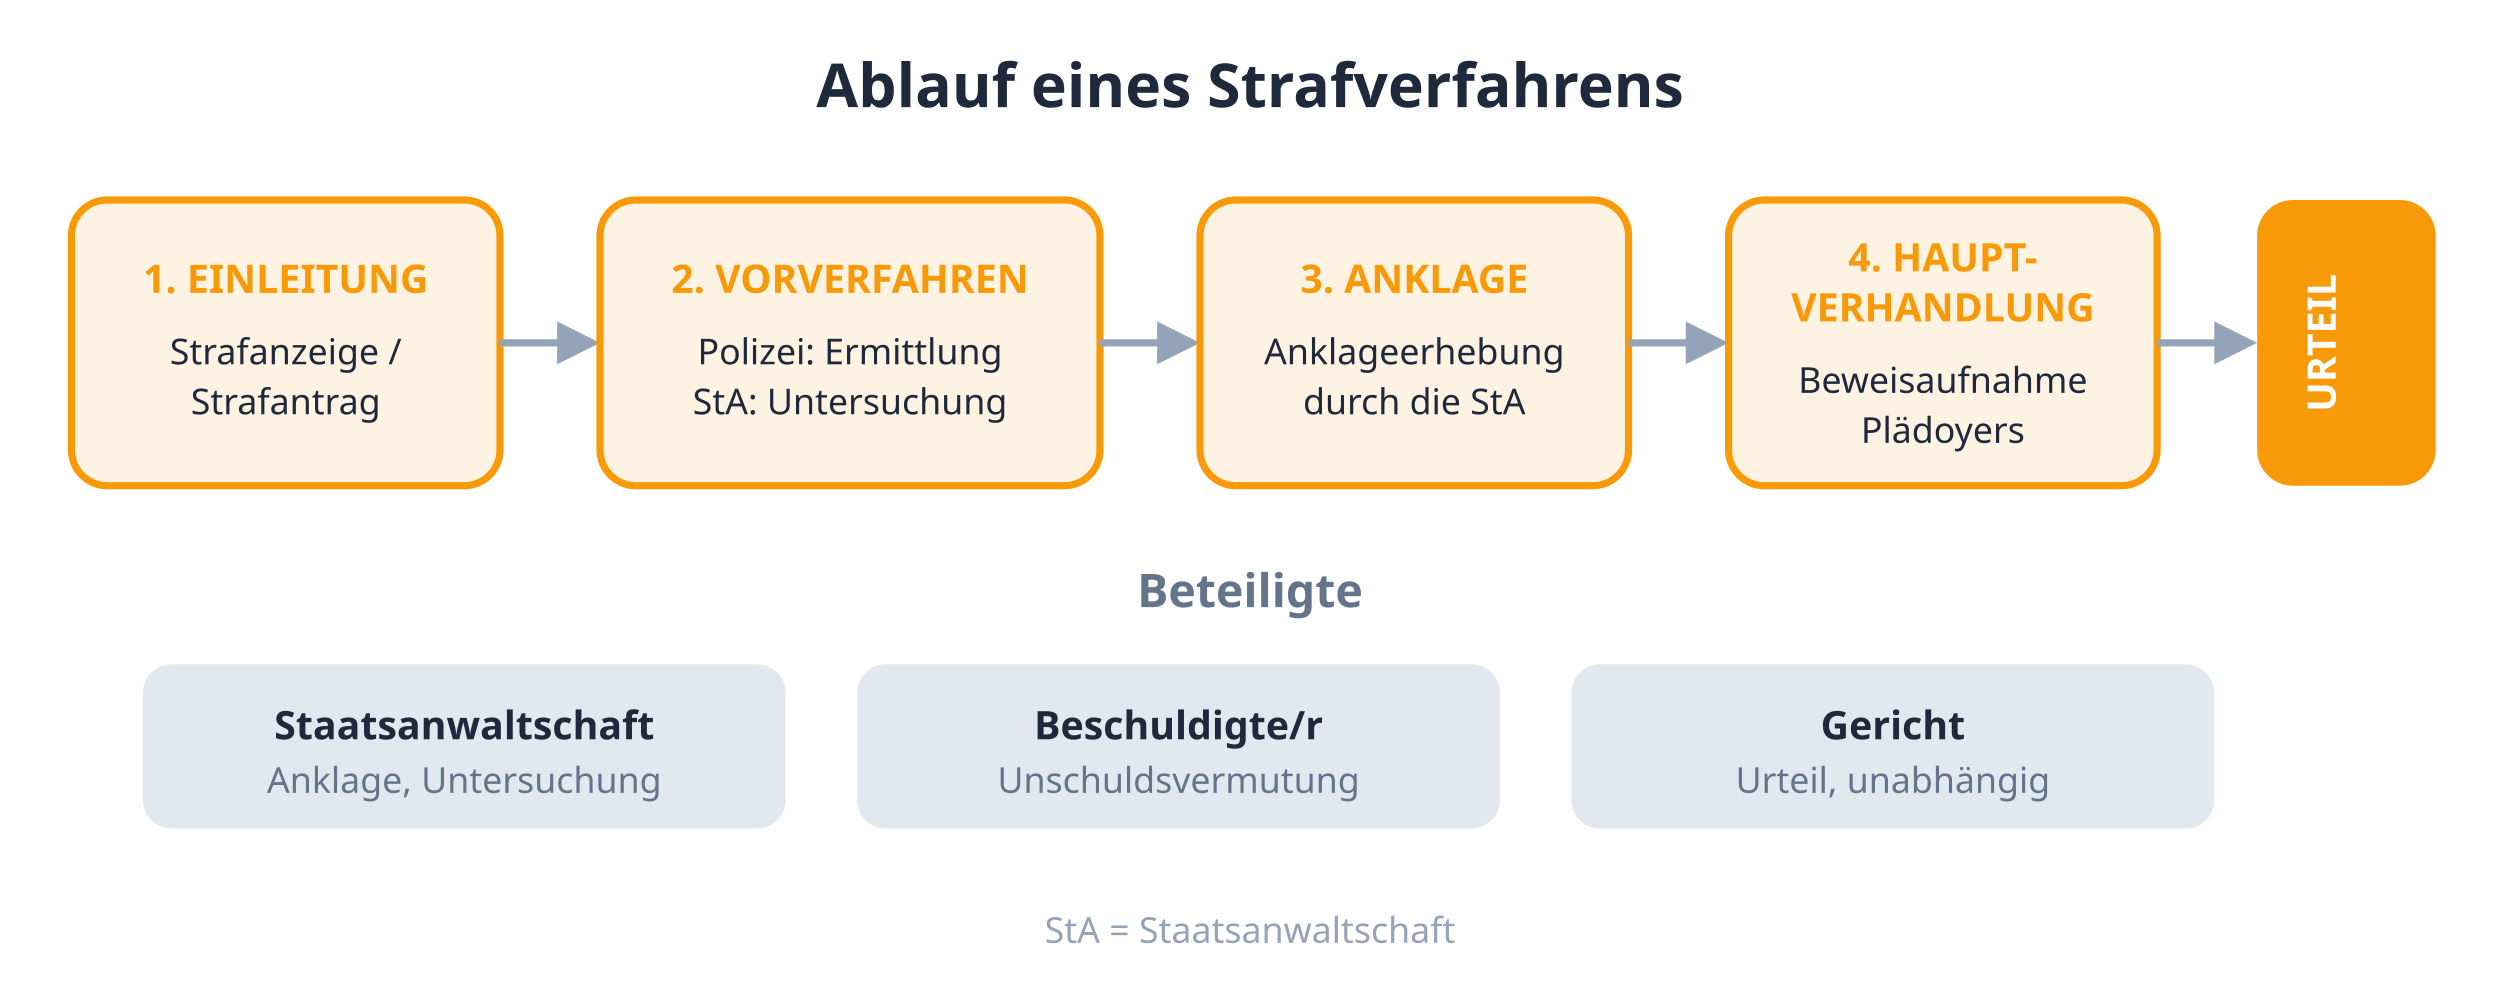
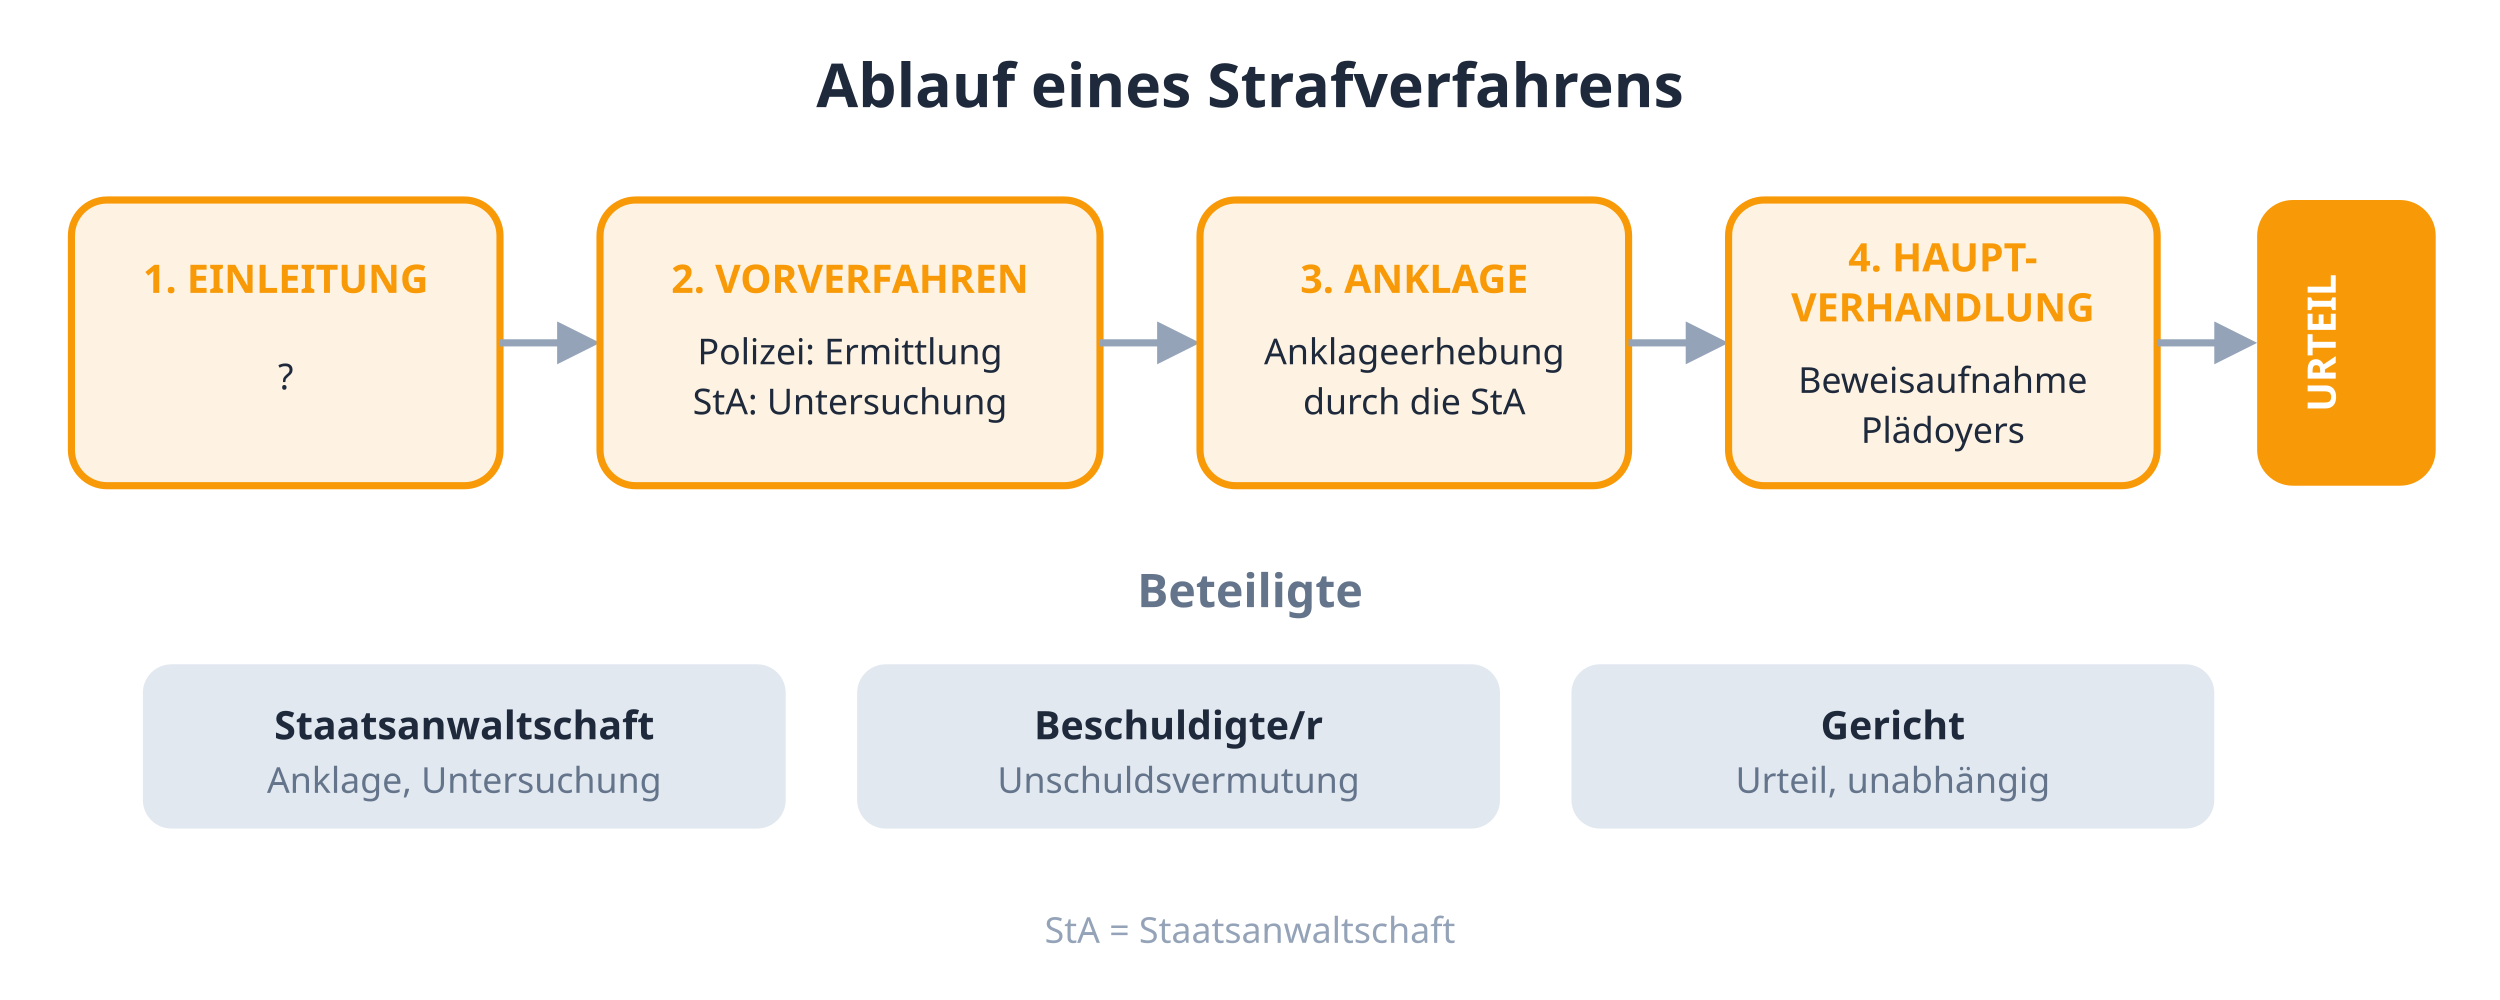
<svg xmlns="http://www.w3.org/2000/svg" viewBox="0 0 700 280" font-family="'DM Sans', system-ui, sans-serif">
  <rect width="700" height="280" fill="#ffffff" />
  <text x="350" y="30" text-anchor="middle" font-size="17" font-weight="700" fill="#1e293b">Ablauf eines Strafverfahrens</text>
  <rect x="20" y="56" width="120" height="80" rx="10" fill="#fef3e2" stroke="#f89907" stroke-width="2" />
  <text x="80" y="82" text-anchor="middle" font-size="11" font-weight="700" fill="#f89907">1. EINLEITUNG</text>
-   <text x="80" y="102" text-anchor="middle" font-size="10" fill="#1e293b">Strafanzeige /</text>
-   <text x="80" y="116" text-anchor="middle" font-size="10" fill="#1e293b">Strafantrag</text>
+   <text x="80" y="109" text-anchor="middle" font-size="10" fill="#1e293b">?</text>
  <line x1="140" y1="96" x2="160" y2="96" stroke="#94a3b8" stroke-width="2" />
  <polygon points="156,90 168,96 156,102" fill="#94a3b8" />
  <rect x="168" y="56" width="140" height="80" rx="10" fill="#fef3e2" stroke="#f89907" stroke-width="2" />
  <text x="238" y="82" text-anchor="middle" font-size="11" font-weight="700" fill="#f89907">2. VORVERFAHREN</text>
  <text x="238" y="102" text-anchor="middle" font-size="10" fill="#1e293b">Polizei: Ermittlung</text>
  <text x="238" y="116" text-anchor="middle" font-size="10" fill="#1e293b">StA: Untersuchung</text>
  <line x1="308" y1="96" x2="328" y2="96" stroke="#94a3b8" stroke-width="2" />
  <polygon points="324,90 336,96 324,102" fill="#94a3b8" />
  <rect x="336" y="56" width="120" height="80" rx="10" fill="#fef3e2" stroke="#f89907" stroke-width="2" />
  <text x="396" y="82" text-anchor="middle" font-size="11" font-weight="700" fill="#f89907">3. ANKLAGE</text>
  <text x="396" y="102" text-anchor="middle" font-size="10" fill="#1e293b">Anklageerhebung</text>
  <text x="396" y="116" text-anchor="middle" font-size="10" fill="#1e293b">durch die StA</text>
  <line x1="456" y1="96" x2="476" y2="96" stroke="#94a3b8" stroke-width="2" />
  <polygon points="472,90 484,96 472,102" fill="#94a3b8" />
  <rect x="484" y="56" width="120" height="80" rx="10" fill="#fef3e2" stroke="#f89907" stroke-width="2" />
  <text x="544" y="76" text-anchor="middle" font-size="11" font-weight="700" fill="#f89907">4. HAUPT-</text>
  <text x="544" y="90" text-anchor="middle" font-size="11" font-weight="700" fill="#f89907">VERHANDLUNG</text>
  <text x="544" y="110" text-anchor="middle" font-size="10" fill="#1e293b">Beweisaufnahme</text>
  <text x="544" y="124" text-anchor="middle" font-size="10" fill="#1e293b">Plädoyers</text>
  <line x1="604" y1="96" x2="624" y2="96" stroke="#94a3b8" stroke-width="2" />
  <polygon points="620,90 632,96 620,102" fill="#94a3b8" />
  <rect x="632" y="56" width="50" height="80" rx="10" fill="#f89907" />
  <text x="657" y="93" text-anchor="middle" font-size="11" font-weight="700" fill="#ffffff" transform="rotate(-90, 657, 96)">URTEIL</text>
  <text x="350" y="170" text-anchor="middle" font-size="13" font-weight="700" fill="#64748b">Beteiligte</text>
  <rect x="40" y="186" width="180" height="46" rx="8" fill="#e2e8f0" />
  <text x="130" y="207" text-anchor="middle" font-size="11" font-weight="600" fill="#1e293b">Staatsanwaltschaft</text>
  <text x="130" y="222" text-anchor="middle" font-size="10" fill="#64748b">Anklage, Untersuchung</text>
  <rect x="240" y="186" width="180" height="46" rx="8" fill="#e2e8f0" />
  <text x="330" y="207" text-anchor="middle" font-size="11" font-weight="600" fill="#1e293b">Beschuldigte/r</text>
  <text x="330" y="222" text-anchor="middle" font-size="10" fill="#64748b">Unschuldsvermutung</text>
  <rect x="440" y="186" width="180" height="46" rx="8" fill="#e2e8f0" />
  <text x="530" y="207" text-anchor="middle" font-size="11" font-weight="600" fill="#1e293b">Gericht</text>
  <text x="530" y="222" text-anchor="middle" font-size="10" fill="#64748b">Urteil, unabhängig</text>
  <text x="350" y="264" text-anchor="middle" font-size="10" fill="#94a3b8">StA = Staatsanwaltschaft</text>
</svg>
